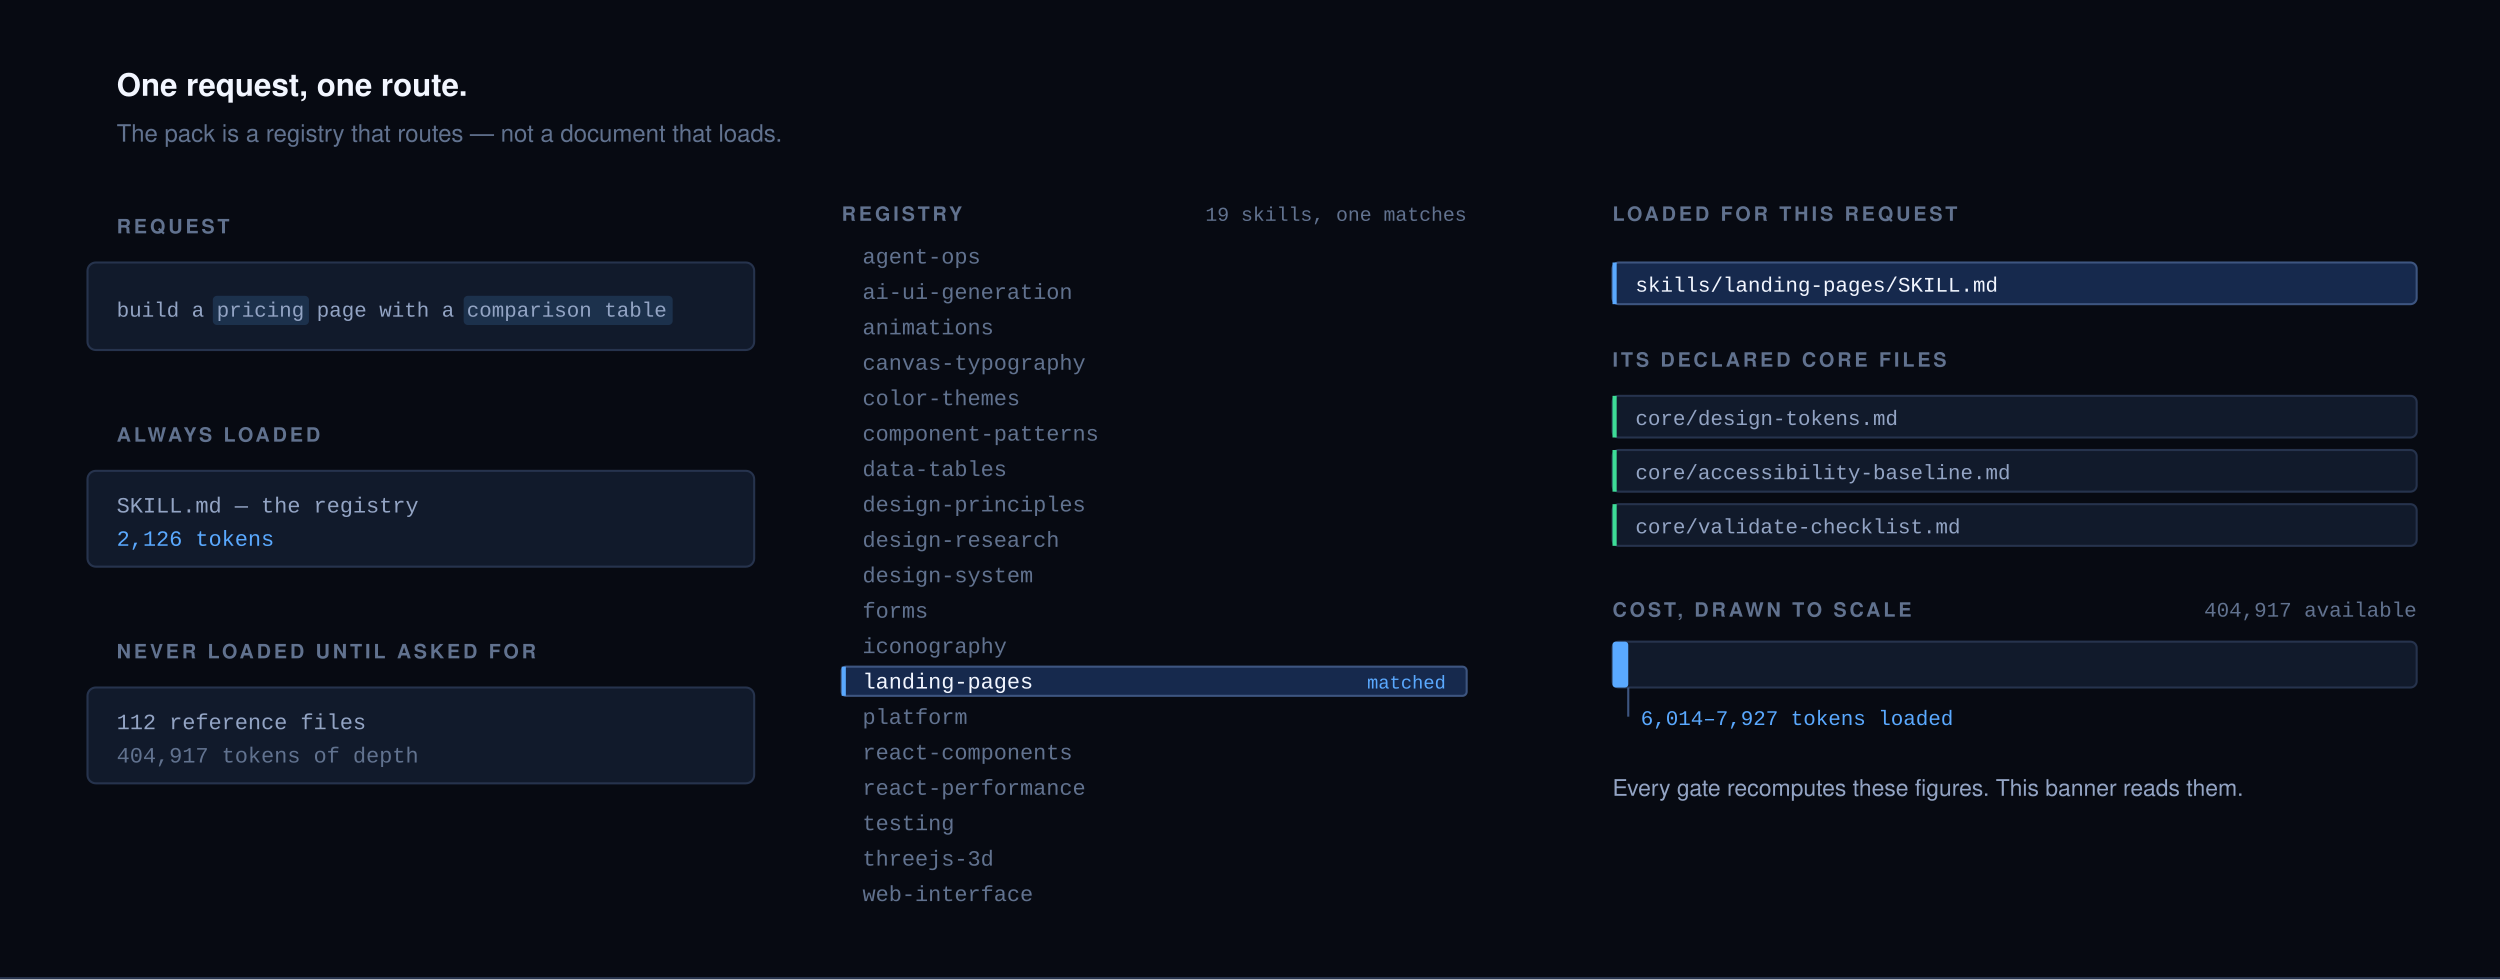
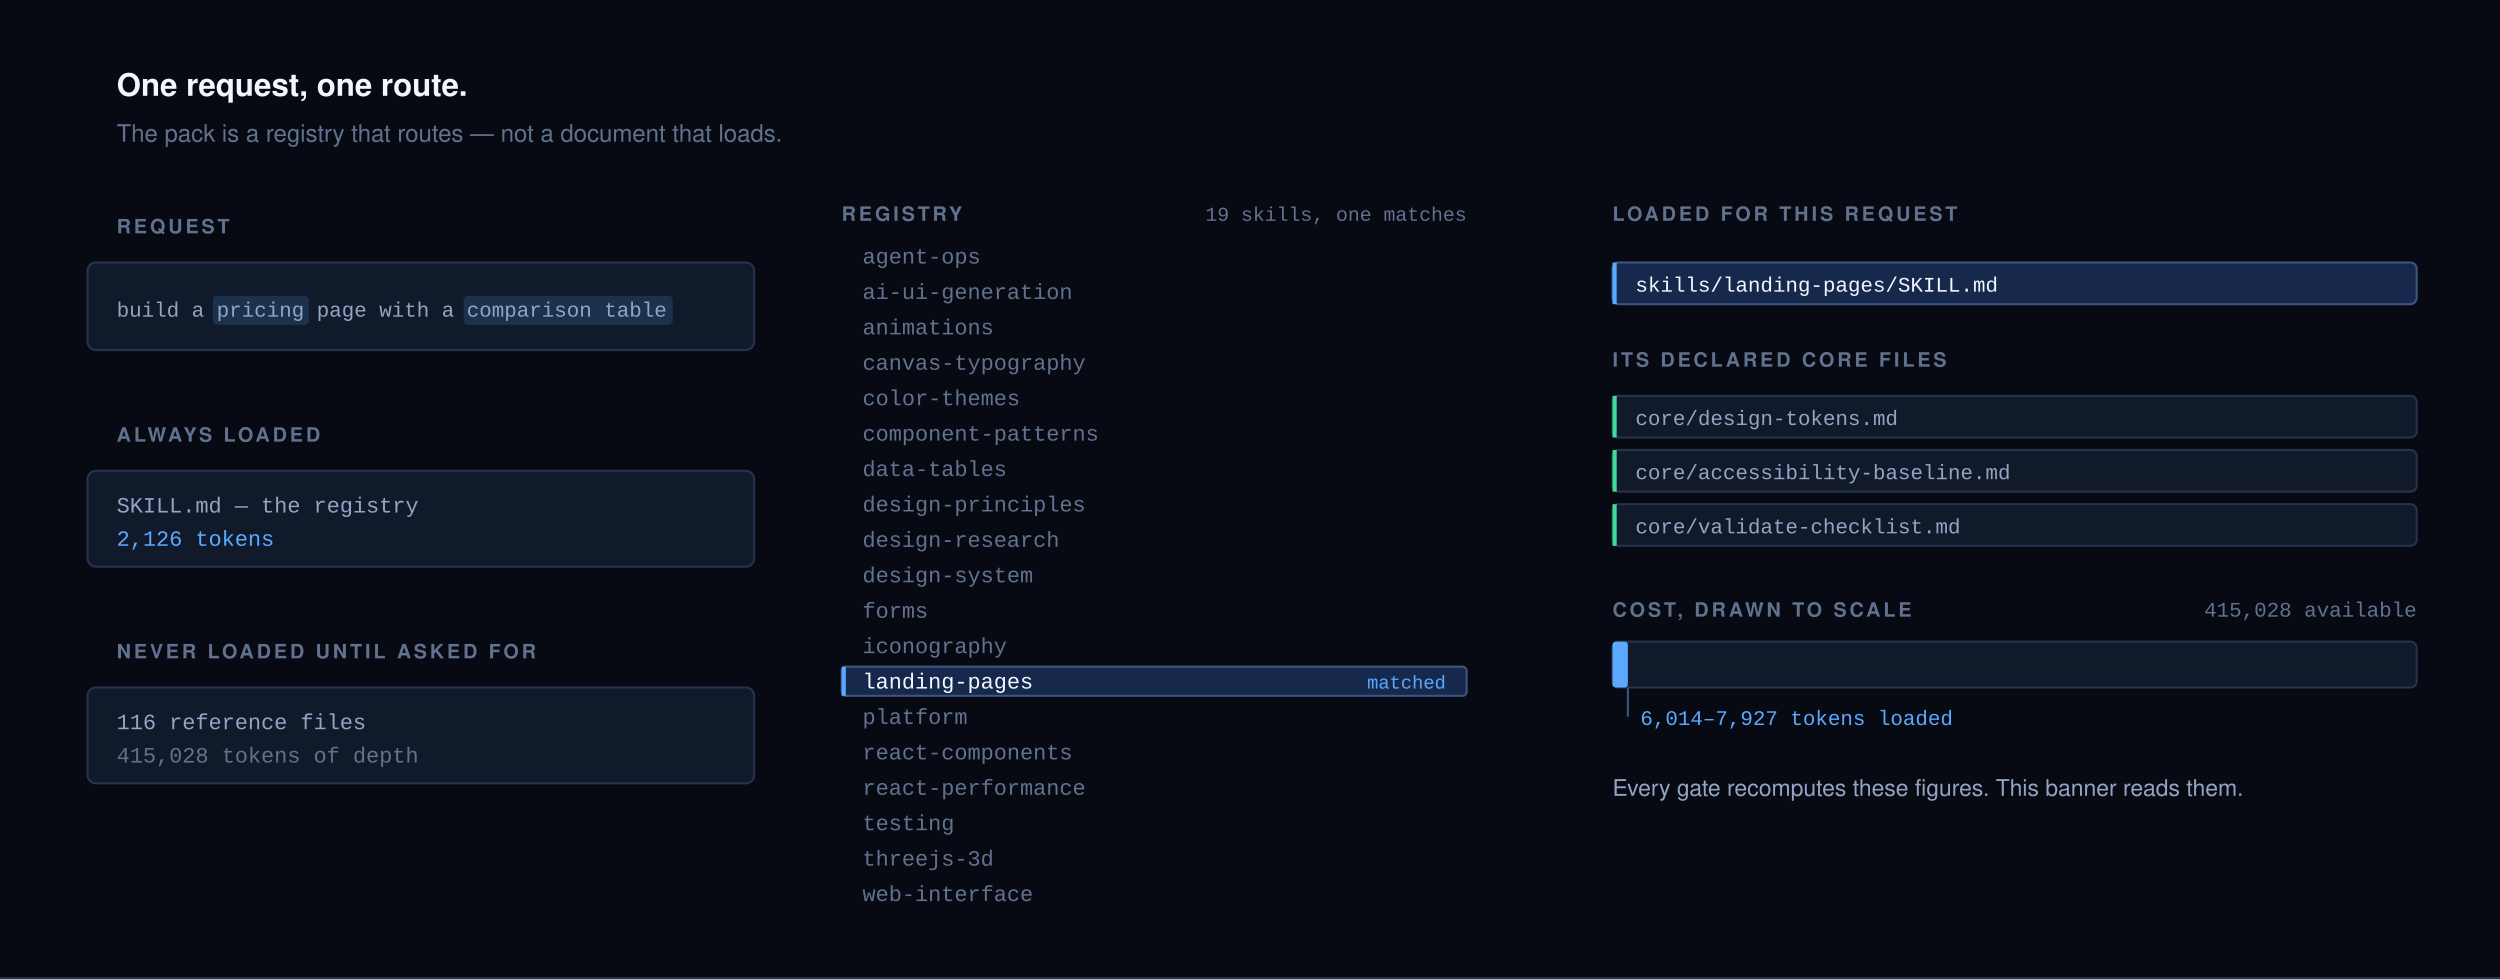
- <svg xmlns="http://www.w3.org/2000/svg" viewBox="0 0 1200 470" width="1200" height="470" role="img" aria-label="How the pack routes one request: a prompt asking for a pricing page with a comparison table is matched against a registry of 19 skills, exactly one of them — landing-pages — is selected, its three core dependency files attach, and a cost meter shows 6,014 to 7,927 tokens loaded against 404,917 tokens of available depth, drawn to scale.">
+ <svg xmlns="http://www.w3.org/2000/svg" viewBox="0 0 1200 470" width="1200" height="470" role="img" aria-label="How the pack routes one request: a prompt asking for a pricing page with a comparison table is matched against a registry of 19 skills, exactly one of them — landing-pages — is selected, its three core dependency files attach, and a cost meter shows 6,014 to 7,927 tokens loaded against 415,028 tokens of available depth, drawn to scale.">
  <style>
@keyframes rf0{0%,14.6%{opacity:0}16%{opacity:1}18.6%,100%{opacity:0}}
@keyframes rf1{0%,15.6%{opacity:0}17%{opacity:1}19.6%,100%{opacity:0}}
@keyframes rf2{0%,16.6%{opacity:0}18%{opacity:1}20.6%,100%{opacity:0}}
@keyframes rf3{0%,17.6%{opacity:0}19%{opacity:1}21.6%,100%{opacity:0}}
@keyframes rf4{0%,18.6%{opacity:0}20%{opacity:1}22.6%,100%{opacity:0}}
@keyframes rf5{0%,19.6%{opacity:0}21%{opacity:1}23.6%,100%{opacity:0}}
@keyframes rf6{0%,20.6%{opacity:0}22%{opacity:1}24.6%,100%{opacity:0}}
@keyframes rf7{0%,21.6%{opacity:0}23%{opacity:1}25.6%,100%{opacity:0}}
@keyframes rf8{0%,22.6%{opacity:0}24%{opacity:1}26.6%,100%{opacity:0}}
@keyframes rf9{0%,23.6%{opacity:0}25%{opacity:1}27.6%,100%{opacity:0}}
@keyframes rf10{0%,24.6%{opacity:0}26%{opacity:1}28.6%,100%{opacity:0}}
@keyframes rf11{0%,25.6%{opacity:0}27%{opacity:1}29.6%,100%{opacity:0}}
@keyframes rf12{0%,26.6%{opacity:0}28%{opacity:1}30.6%,100%{opacity:0}}
@keyframes rf13{0%,27.6%{opacity:0}29%{opacity:1}31.6%,100%{opacity:0}}
@keyframes rf14{0%,28.6%{opacity:0}30%{opacity:1}32.6%,100%{opacity:0}}
@keyframes rf15{0%,29.6%{opacity:0}31%{opacity:1}33.6%,100%{opacity:0}}
@keyframes rf16{0%,30.6%{opacity:0}32%{opacity:1}34.6%,100%{opacity:0}}
@keyframes rf17{0%,31.6%{opacity:0}33%{opacity:1}35.6%,100%{opacity:0}}
@keyframes rf18{0%,32.6%{opacity:0}34%{opacity:1}36.6%,100%{opacity:0}}
@keyframes kw{0%,6%{opacity:0}9%,100%{opacity:.16}}
@keyframes scan{0%,15%{opacity:0;transform:translateY(0)}16%{opacity:.9;transform:translateY(0)}34%{opacity:.9;transform:translateY(317px)}35.5%,100%{opacity:0;transform:translateY(317px)}}
@keyframes lock{0%,35%{opacity:0}38%,100%{opacity:1}}
@keyframes lockt{0%,35%{fill:#61728F}38%,100%{fill:#F2F6FF}}
@keyframes fill{0%,58%{transform:scaleX(0)}72%,100%{transform:scaleX(1)}}
@keyframes late{0%,68%{opacity:0}72%,100%{opacity:1}}
@keyframes dep0{0%,46%{opacity:0;transform:translateX(-6px)}50%,100%{opacity:1;transform:translateX(0)}}
@keyframes dep1{0%,49%{opacity:0;transform:translateX(-6px)}53%,100%{opacity:1;transform:translateX(0)}}
@keyframes dep2{0%,52%{opacity:0;transform:translateX(-6px)}56%,100%{opacity:1;transform:translateX(0)}}
.kw{animation:kw 9s linear infinite}
.scan{animation:scan 9s linear infinite}
.lock{animation:lock 9s linear infinite}
.lock-t{animation:lockt 9s linear infinite}
.fill{animation:fill 9s cubic-bezier(.2,.7,.3,1) infinite;transform-origin:774px 308px}
.late{animation:late 9s linear infinite}
.rf0{animation:rf0 9s linear infinite}
.rf1{animation:rf1 9s linear infinite}
.rf2{animation:rf2 9s linear infinite}
.rf3{animation:rf3 9s linear infinite}
.rf4{animation:rf4 9s linear infinite}
.rf5{animation:rf5 9s linear infinite}
.rf6{animation:rf6 9s linear infinite}
.rf7{animation:rf7 9s linear infinite}
.rf8{animation:rf8 9s linear infinite}
.rf9{animation:rf9 9s linear infinite}
.rf10{animation:rf10 9s linear infinite}
.rf11{animation:rf11 9s linear infinite}
.rf12{animation:rf12 9s linear infinite}
.rf13{animation:rf13 9s linear infinite}
.rf14{animation:rf14 9s linear infinite}
.rf15{animation:rf15 9s linear infinite}
.rf16{animation:rf16 9s linear infinite}
.rf17{animation:rf17 9s linear infinite}
.rf18{animation:rf18 9s linear infinite}
.dep0{animation:dep0 9s ease-out infinite}
.dep1{animation:dep1 9s ease-out infinite}
.dep2{animation:dep2 9s ease-out infinite}
@media (prefers-reduced-motion:reduce){
.kw,.scan,.lock,.lock-t,.fill,.late,.rf0,.rf1,.rf2,.rf3,.rf4,.rf5,.rf6,.rf7,.rf8,.rf9,.rf10,.rf11,.rf12,.rf13,.rf14,.rf15,.rf16,.rf17,.rf18,.dep0,.dep1,.dep2{animation:none}
.scan{opacity:0}
}
</style>
  <rect width="1200" height="470" fill="#070A12" />
  <text x="56" y="46" font-family="ui-sans-serif, system-ui, -apple-system, 'Segoe UI', Helvetica, Arial, sans-serif" font-size="15" font-weight="600" fill="#F2F6FF">One request, one route.</text>
  <text x="56" y="68" font-family="ui-sans-serif, system-ui, -apple-system, 'Segoe UI', Helvetica, Arial, sans-serif" font-size="11.5" fill="#61728F">The pack is a registry that routes — not a document that loads.</text>
  <text x="56" y="112" font-family="ui-sans-serif, system-ui, -apple-system, 'Segoe UI', Helvetica, Arial, sans-serif" font-size="9.5" font-weight="600" letter-spacing="1.4" fill="#61728F">REQUEST</text>
  <rect x="42" y="126" width="320" height="42" rx="4" fill="#111A2B" stroke="#26334D" />
  <rect class="kw" x="102.16" y="142" width="46.14" height="14" rx="2" fill="#5AA9FF" opacity="0.16" />
  <rect class="kw" x="222.56" y="142" width="100.32" height="14" rx="2" fill="#5AA9FF" opacity="0.16" />
  <text x="56" y="152" font-family="ui-monospace, SFMono-Regular, Menlo, Consolas, 'Liberation Mono', monospace" font-size="10" fill="#93A4C4">build a pricing page with a comparison table</text>
  <text x="56" y="212" font-family="ui-sans-serif, system-ui, -apple-system, 'Segoe UI', Helvetica, Arial, sans-serif" font-size="9.5" font-weight="600" letter-spacing="1.4" fill="#61728F">ALWAYS LOADED</text>
  <rect x="42" y="226" width="320" height="46" rx="4" fill="#111A2B" stroke="#26334D" />
  <text x="56" y="246" font-family="ui-monospace, SFMono-Regular, Menlo, Consolas, 'Liberation Mono', monospace" font-size="10.5" fill="#93A4C4">SKILL.md — the registry</text>
  <text x="56" y="262" font-family="ui-monospace, SFMono-Regular, Menlo, Consolas, 'Liberation Mono', monospace" font-size="10.5" fill="#5AA9FF">2,126 tokens</text>
  <text x="56" y="316" font-family="ui-sans-serif, system-ui, -apple-system, 'Segoe UI', Helvetica, Arial, sans-serif" font-size="9.5" font-weight="600" letter-spacing="1.4" fill="#61728F">NEVER LOADED UNTIL ASKED FOR</text>
  <rect x="42" y="330" width="320" height="46" rx="4" fill="#111A2B" stroke="#26334D" />
-   <text x="56" y="350" font-family="ui-monospace, SFMono-Regular, Menlo, Consolas, 'Liberation Mono', monospace" font-size="10.5" fill="#93A4C4">112 reference files</text>
-   <text x="56" y="366" font-family="ui-monospace, SFMono-Regular, Menlo, Consolas, 'Liberation Mono', monospace" font-size="10.5" fill="#61728F">404,917 tokens of depth</text>
+   <text x="56" y="350" font-family="ui-monospace, SFMono-Regular, Menlo, Consolas, 'Liberation Mono', monospace" font-size="10.5" fill="#93A4C4">116 reference files</text>
+   <text x="56" y="366" font-family="ui-monospace, SFMono-Regular, Menlo, Consolas, 'Liberation Mono', monospace" font-size="10.5" fill="#61728F">415,028 tokens of depth</text>
  <text x="404" y="106" font-family="ui-sans-serif, system-ui, -apple-system, 'Segoe UI', Helvetica, Arial, sans-serif" font-size="9.5" font-weight="600" letter-spacing="1.4" fill="#61728F">REGISTRY</text>
  <text x="704" y="106" text-anchor="end" font-family="ui-monospace, SFMono-Regular, Menlo, Consolas, 'Liberation Mono', monospace" font-size="9.5" fill="#61728F">19 skills, one matches</text>
  <g class="scan" opacity="0">
    <rect x="398" y="113" width="312" height="3" rx="1.5" fill="#5AA9FF" />
  </g>
  <rect class="rf0" x="404" y="116" width="300" height="14" rx="2" fill="#5AA9FF" opacity="0" />
  <text x="414" y="126.5" font-family="ui-monospace, SFMono-Regular, Menlo, Consolas, 'Liberation Mono', monospace" font-size="10.5" fill="#61728F">agent-ops</text>
  <rect class="rf1" x="404" y="133" width="300" height="14" rx="2" fill="#5AA9FF" opacity="0" />
  <text x="414" y="143.5" font-family="ui-monospace, SFMono-Regular, Menlo, Consolas, 'Liberation Mono', monospace" font-size="10.5" fill="#61728F">ai-ui-generation</text>
  <rect class="rf2" x="404" y="150" width="300" height="14" rx="2" fill="#5AA9FF" opacity="0" />
  <text x="414" y="160.5" font-family="ui-monospace, SFMono-Regular, Menlo, Consolas, 'Liberation Mono', monospace" font-size="10.5" fill="#61728F">animations</text>
  <rect class="rf3" x="404" y="167" width="300" height="14" rx="2" fill="#5AA9FF" opacity="0" />
  <text x="414" y="177.5" font-family="ui-monospace, SFMono-Regular, Menlo, Consolas, 'Liberation Mono', monospace" font-size="10.5" fill="#61728F">canvas-typography</text>
  <rect class="rf4" x="404" y="184" width="300" height="14" rx="2" fill="#5AA9FF" opacity="0" />
  <text x="414" y="194.5" font-family="ui-monospace, SFMono-Regular, Menlo, Consolas, 'Liberation Mono', monospace" font-size="10.5" fill="#61728F">color-themes</text>
  <rect class="rf5" x="404" y="201" width="300" height="14" rx="2" fill="#5AA9FF" opacity="0" />
  <text x="414" y="211.5" font-family="ui-monospace, SFMono-Regular, Menlo, Consolas, 'Liberation Mono', monospace" font-size="10.5" fill="#61728F">component-patterns</text>
  <rect class="rf6" x="404" y="218" width="300" height="14" rx="2" fill="#5AA9FF" opacity="0" />
  <text x="414" y="228.5" font-family="ui-monospace, SFMono-Regular, Menlo, Consolas, 'Liberation Mono', monospace" font-size="10.5" fill="#61728F">data-tables</text>
  <rect class="rf7" x="404" y="235" width="300" height="14" rx="2" fill="#5AA9FF" opacity="0" />
  <text x="414" y="245.5" font-family="ui-monospace, SFMono-Regular, Menlo, Consolas, 'Liberation Mono', monospace" font-size="10.5" fill="#61728F">design-principles</text>
  <rect class="rf8" x="404" y="252" width="300" height="14" rx="2" fill="#5AA9FF" opacity="0" />
  <text x="414" y="262.5" font-family="ui-monospace, SFMono-Regular, Menlo, Consolas, 'Liberation Mono', monospace" font-size="10.5" fill="#61728F">design-research</text>
  <rect class="rf9" x="404" y="269" width="300" height="14" rx="2" fill="#5AA9FF" opacity="0" />
  <text x="414" y="279.5" font-family="ui-monospace, SFMono-Regular, Menlo, Consolas, 'Liberation Mono', monospace" font-size="10.5" fill="#61728F">design-system</text>
  <rect class="rf10" x="404" y="286" width="300" height="14" rx="2" fill="#5AA9FF" opacity="0" />
  <text x="414" y="296.5" font-family="ui-monospace, SFMono-Regular, Menlo, Consolas, 'Liberation Mono', monospace" font-size="10.5" fill="#61728F">forms</text>
  <rect class="rf11" x="404" y="303" width="300" height="14" rx="2" fill="#5AA9FF" opacity="0" />
  <text x="414" y="313.5" font-family="ui-monospace, SFMono-Regular, Menlo, Consolas, 'Liberation Mono', monospace" font-size="10.5" fill="#61728F">iconography</text>
  <rect class="rf12" x="404" y="320" width="300" height="14" rx="2" fill="#5AA9FF" opacity="0" />
  <rect class="lock" x="404" y="320" width="300" height="14" rx="2" fill="#16294D" stroke="#3D5580" stroke-width="1" />
  <rect class="lock" x="404" y="320" width="2" height="14" fill="#5AA9FF" />
  <text x="414" y="330.5" font-family="ui-monospace, SFMono-Regular, Menlo, Consolas, 'Liberation Mono', monospace" font-size="10.5" fill="#F2F6FF" class="lock-t">landing-pages</text>
  <text class="lock" x="694" y="330.5" text-anchor="end" font-family="ui-monospace, SFMono-Regular, Menlo, Consolas, 'Liberation Mono', monospace" font-size="9" fill="#5AA9FF">matched</text>
  <rect class="rf13" x="404" y="337" width="300" height="14" rx="2" fill="#5AA9FF" opacity="0" />
  <text x="414" y="347.5" font-family="ui-monospace, SFMono-Regular, Menlo, Consolas, 'Liberation Mono', monospace" font-size="10.5" fill="#61728F">platform</text>
  <rect class="rf14" x="404" y="354" width="300" height="14" rx="2" fill="#5AA9FF" opacity="0" />
  <text x="414" y="364.5" font-family="ui-monospace, SFMono-Regular, Menlo, Consolas, 'Liberation Mono', monospace" font-size="10.5" fill="#61728F">react-components</text>
  <rect class="rf15" x="404" y="371" width="300" height="14" rx="2" fill="#5AA9FF" opacity="0" />
  <text x="414" y="381.5" font-family="ui-monospace, SFMono-Regular, Menlo, Consolas, 'Liberation Mono', monospace" font-size="10.5" fill="#61728F">react-performance</text>
  <rect class="rf16" x="404" y="388" width="300" height="14" rx="2" fill="#5AA9FF" opacity="0" />
  <text x="414" y="398.5" font-family="ui-monospace, SFMono-Regular, Menlo, Consolas, 'Liberation Mono', monospace" font-size="10.5" fill="#61728F">testing</text>
  <rect class="rf17" x="404" y="405" width="300" height="14" rx="2" fill="#5AA9FF" opacity="0" />
  <text x="414" y="415.5" font-family="ui-monospace, SFMono-Regular, Menlo, Consolas, 'Liberation Mono', monospace" font-size="10.5" fill="#61728F">threejs-3d</text>
  <rect class="rf18" x="404" y="422" width="300" height="14" rx="2" fill="#5AA9FF" opacity="0" />
  <text x="414" y="432.5" font-family="ui-monospace, SFMono-Regular, Menlo, Consolas, 'Liberation Mono', monospace" font-size="10.5" fill="#61728F">web-interface</text>
  <text x="774" y="106" font-family="ui-sans-serif, system-ui, -apple-system, 'Segoe UI', Helvetica, Arial, sans-serif" font-size="9.5" font-weight="600" letter-spacing="1.4" fill="#61728F">LOADED FOR THIS REQUEST</text>
  <rect class="lock" x="774" y="126" width="386" height="20" rx="3" fill="#16294D" stroke="#3D5580" />
  <rect class="lock" x="774" y="126" width="2" height="20" fill="#5AA9FF" />
  <text class="lock-t" x="785" y="140" font-family="ui-monospace, SFMono-Regular, Menlo, Consolas, 'Liberation Mono', monospace" font-size="10" fill="#F2F6FF">skills/landing-pages/SKILL.md</text>
  <text x="774" y="176" font-family="ui-sans-serif, system-ui, -apple-system, 'Segoe UI', Helvetica, Arial, sans-serif" font-size="9.5" font-weight="600" letter-spacing="1.4" fill="#61728F">ITS DECLARED CORE FILES</text>
  <g class="dep0">
    <rect x="774" y="190" width="386" height="20" rx="3" fill="#111A2B" stroke="#26334D" />
    <rect x="774" y="190" width="2" height="20" fill="#3DDC97" />
    <text x="785" y="204" font-family="ui-monospace, SFMono-Regular, Menlo, Consolas, 'Liberation Mono', monospace" font-size="10" fill="#93A4C4">core/design-tokens.md</text>
  </g>
  <g class="dep1">
    <rect x="774" y="216" width="386" height="20" rx="3" fill="#111A2B" stroke="#26334D" />
    <rect x="774" y="216" width="2" height="20" fill="#3DDC97" />
    <text x="785" y="230" font-family="ui-monospace, SFMono-Regular, Menlo, Consolas, 'Liberation Mono', monospace" font-size="10" fill="#93A4C4">core/accessibility-baseline.md</text>
  </g>
  <g class="dep2">
    <rect x="774" y="242" width="386" height="20" rx="3" fill="#111A2B" stroke="#26334D" />
    <rect x="774" y="242" width="2" height="20" fill="#3DDC97" />
    <text x="785" y="256" font-family="ui-monospace, SFMono-Regular, Menlo, Consolas, 'Liberation Mono', monospace" font-size="10" fill="#93A4C4">core/validate-checklist.md</text>
  </g>
  <text x="774" y="296" font-family="ui-sans-serif, system-ui, -apple-system, 'Segoe UI', Helvetica, Arial, sans-serif" font-size="9.5" font-weight="600" letter-spacing="1.4" fill="#61728F">COST, DRAWN TO SCALE</text>
  <rect x="774" y="308" width="386" height="22" rx="3" fill="#111A2B" stroke="#26334D" />
-   <rect class="fill" x="774" y="308" width="7.56" height="22" rx="1.5" fill="#5AA9FF" />
-   <line class="late" x1="781.56" y1="330" x2="781.56" y2="344" stroke="#3D5580" />
-   <text class="late" x="787.56" y="348" font-family="ui-monospace, SFMono-Regular, Menlo, Consolas, 'Liberation Mono', monospace" font-size="10" fill="#5AA9FF">6,014–7,927 tokens loaded</text>
-   <text x="1160" y="296" text-anchor="end" font-family="ui-monospace, SFMono-Regular, Menlo, Consolas, 'Liberation Mono', monospace" font-size="10" fill="#61728F">404,917 available</text>
+   <rect class="fill" x="774" y="308" width="7.37" height="22" rx="1.5" fill="#5AA9FF" />
+   <line class="late" x1="781.37" y1="330" x2="781.37" y2="344" stroke="#3D5580" />
+   <text class="late" x="787.37" y="348" font-family="ui-monospace, SFMono-Regular, Menlo, Consolas, 'Liberation Mono', monospace" font-size="10" fill="#5AA9FF">6,014–7,927 tokens loaded</text>
+   <text x="1160" y="296" text-anchor="end" font-family="ui-monospace, SFMono-Regular, Menlo, Consolas, 'Liberation Mono', monospace" font-size="10" fill="#61728F">415,028 available</text>
  <text class="late" x="774" y="382" font-family="ui-sans-serif, system-ui, -apple-system, 'Segoe UI', Helvetica, Arial, sans-serif" font-size="11" fill="#93A4C4">Every gate recomputes these figures. This banner reads them.</text>
  <rect x="0" y="469" width="1200" height="1" fill="#26334D" />
</svg>
